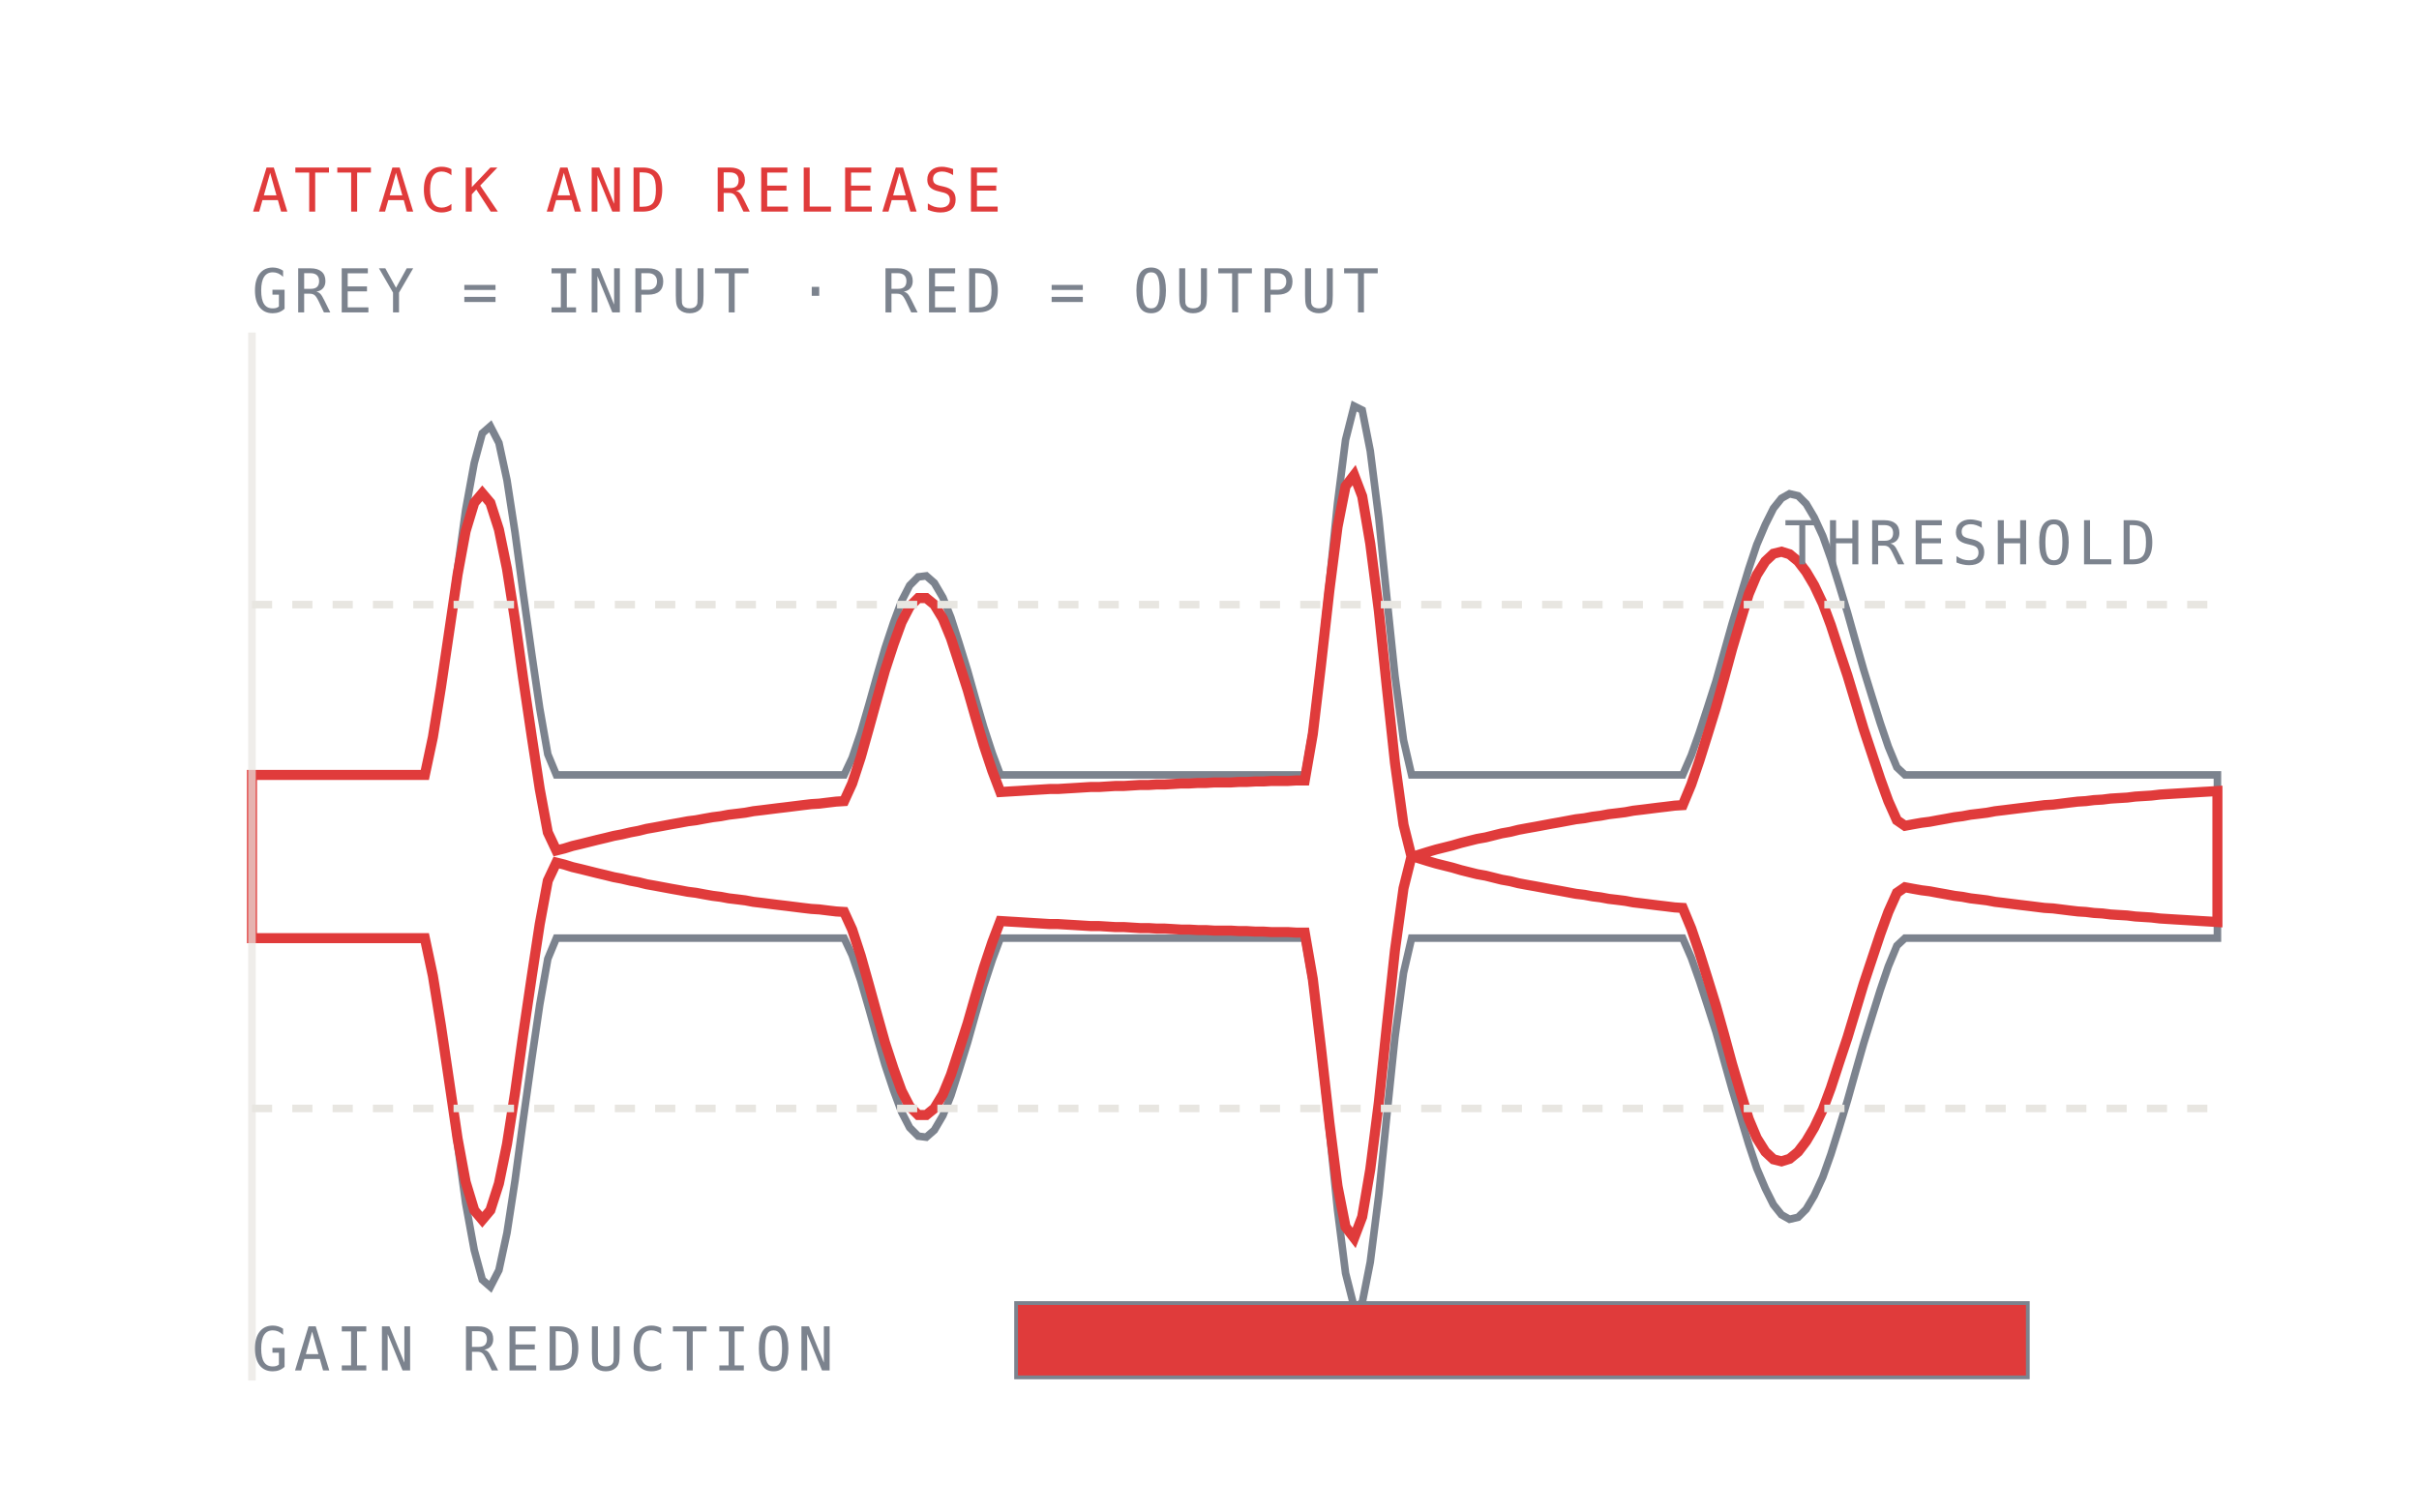
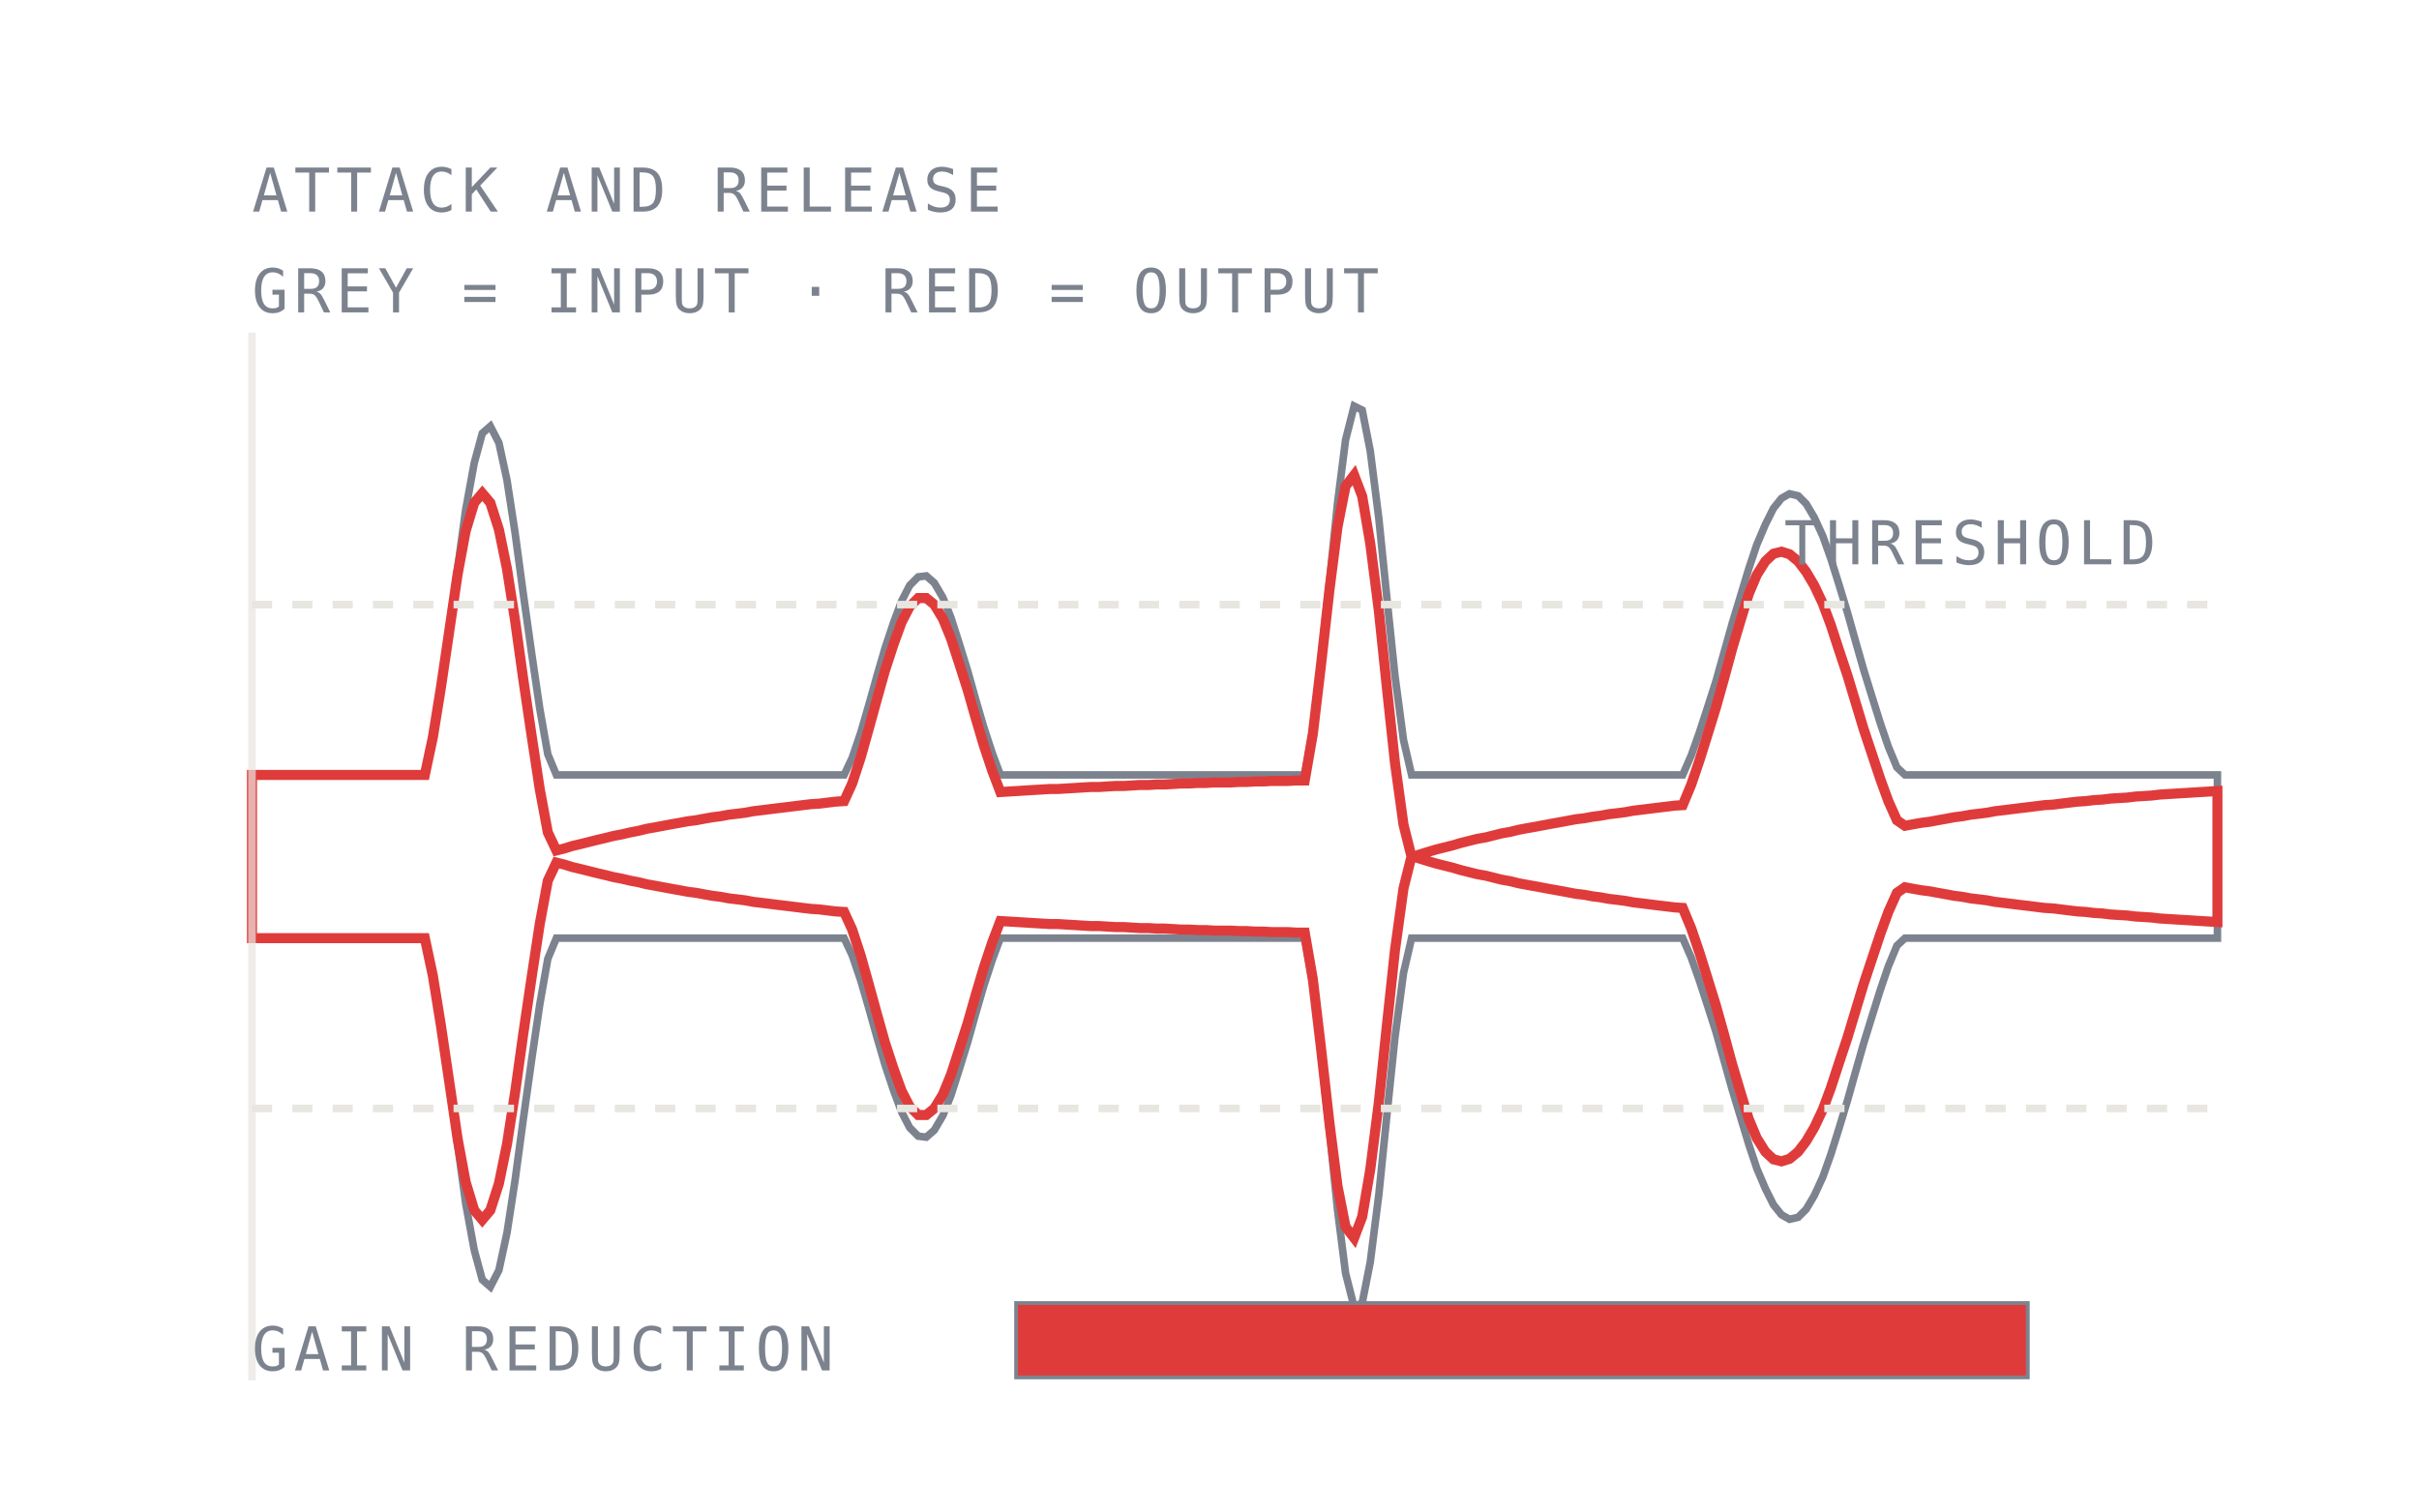
<svg xmlns="http://www.w3.org/2000/svg" class="cp" viewBox="0 0 480 300" width="480" height="300" preserveAspectRatio="xMidYMid meet" fill="none" role="img" aria-label="A compressor's gain reduction lagging behind the signal envelope">
  <style>
.cp text{font-family:ui-monospace,SFMono-Regular,Menlo,monospace;font-size:var(--ulm-anim-fs,12px);letter-spacing:1.1px;fill:var(--ulm-dim,#7C838E);stroke:none}
.cp .hi{fill:var(--ulm-accent,#E03B3B)}
@keyframes cp-play{0%{transform:translateX(0)}100%{transform:translateX(390px)}}
.cp-head{animation:cp-play 6s linear infinite}
@keyframes cp-gr{0.0%{transform:scaleX(0.000)} 2.0%{transform:scaleX(0.000)} 4.0%{transform:scaleX(0.000)} 6.0%{transform:scaleX(0.000)} 8.0%{transform:scaleX(0.000)} 10.0%{transform:scaleX(0.000)} 12.0%{transform:scaleX(0.265)} 14.0%{transform:scaleX(0.377)} 16.0%{transform:scaleX(0.324)} 18.0%{transform:scaleX(0.278)} 20.0%{transform:scaleX(0.246)} 22.0%{transform:scaleX(0.211)} 24.0%{transform:scaleX(0.182)} 26.0%{transform:scaleX(0.156)} 28.0%{transform:scaleX(0.138)} 30.0%{transform:scaleX(0.119)} 32.0%{transform:scaleX(0.102)} 34.0%{transform:scaleX(0.094)} 36.0%{transform:scaleX(0.088)} 38.0%{transform:scaleX(0.078)} 40.0%{transform:scaleX(0.067)} 42.0%{transform:scaleX(0.058)} 44.0%{transform:scaleX(0.050)} 46.0%{transform:scaleX(0.044)} 48.0%{transform:scaleX(0.038)} 50.0%{transform:scaleX(0.032)} 52.0%{transform:scaleX(0.028)} 54.0%{transform:scaleX(0.024)} 56.0%{transform:scaleX(0.203)} 58.0%{transform:scaleX(0.396)} 60.0%{transform:scaleX(0.340)} 62.0%{transform:scaleX(0.292)} 64.0%{transform:scaleX(0.258)} 66.0%{transform:scaleX(0.222)} 68.0%{transform:scaleX(0.191)} 70.0%{transform:scaleX(0.164)} 72.0%{transform:scaleX(0.141)} 74.0%{transform:scaleX(0.124)} 76.0%{transform:scaleX(0.108)} 78.0%{transform:scaleX(0.235)} 80.0%{transform:scaleX(0.298)} 82.0%{transform:scaleX(0.270)} 84.0%{transform:scaleX(0.232)} 86.0%{transform:scaleX(0.199)} 88.0%{transform:scaleX(0.171)} 90.0%{transform:scaleX(0.147)} 92.0%{transform:scaleX(0.130)} 94.0%{transform:scaleX(0.112)} 96.0%{transform:scaleX(0.096)} 98.0%{transform:scaleX(0.082)} 100.0%{transform:scaleX(0.071)}}
.cp-gr{transform-box:fill-box;transform-origin:left;animation:cp-gr 6s linear infinite}
- @media (prefers-reduced-motion: reduce){.cp *{animation:none!important}}
+ @media (prefers-reduced-motion: reduce){.cp *{animation:none!important}.cp-gr{transform:scaleX(0)}}
</style>
  <path d="M50.0 153.8L51.6 153.8L53.3 153.8L54.9 153.8L56.5 153.8L58.2 153.8L59.8 153.8L61.4 153.8L63.1 153.8L64.7 153.8L66.3 153.8L67.9 153.8L69.6 153.8L71.2 153.8L72.8 153.8L74.5 153.8L76.1 153.8L77.7 153.8L79.4 153.8L81.0 153.8L82.6 153.8L84.3 153.8L85.9 146.3L87.5 136.4L89.2 124.9L90.8 112.8L92.4 101.2L94.1 91.9L95.7 86.0L97.3 84.6L99.0 87.9L100.6 95.3L102.2 105.7L103.8 117.6L105.5 129.7L107.1 140.6L108.7 149.7L110.4 153.8L112.0 153.8L113.6 153.8L115.3 153.8L116.9 153.8L118.5 153.8L120.2 153.8L121.8 153.8L123.4 153.8L125.1 153.8L126.7 153.8L128.3 153.8L130.0 153.8L131.6 153.8L133.2 153.8L134.9 153.8L136.5 153.8L138.1 153.8L139.7 153.8L141.4 153.8L143.0 153.8L144.6 153.8L146.3 153.8L147.9 153.8L149.5 153.8L151.2 153.8L152.8 153.8L154.4 153.8L156.1 153.8L157.7 153.8L159.3 153.8L161.0 153.8L162.6 153.8L164.2 153.8L165.9 153.8L167.5 153.8L169.1 150.4L170.8 145.4L172.4 139.9L174.0 134.2L175.6 128.7L177.3 123.6L178.9 119.3L180.5 116.2L182.2 114.5L183.8 114.3L185.4 115.7L187.1 118.6L188.7 122.6L190.3 127.6L192.0 133.1L193.6 138.8L195.2 144.3L196.9 149.5L198.5 153.8L200.1 153.8L201.8 153.8L203.4 153.8L205.0 153.8L206.7 153.8L208.3 153.8L209.9 153.8L211.5 153.8L213.2 153.8L214.8 153.8L216.4 153.8L218.1 153.8L219.7 153.8L221.3 153.8L223.0 153.8L224.6 153.8L226.2 153.8L227.9 153.8L229.5 153.8L231.1 153.8L232.8 153.8L234.4 153.8L236.0 153.8L237.7 153.8L239.3 153.8L240.9 153.8L242.6 153.8L244.2 153.8L245.8 153.8L247.4 153.8L249.1 153.8L250.7 153.8L252.3 153.8L254.0 153.8L255.6 153.8L257.2 153.8L258.9 153.8L260.5 144.6L262.1 131.2L263.8 115.5L265.4 99.9L267.0 87.3L268.7 80.6L270.3 81.4L271.9 89.5L273.6 102.9L275.2 118.7L276.8 134.1L278.5 146.9L280.1 153.8L281.7 153.8L283.3 153.8L285.0 153.8L286.6 153.8L288.2 153.8L289.9 153.8L291.5 153.8L293.1 153.8L294.8 153.8L296.4 153.8L298.0 153.8L299.7 153.8L301.3 153.8L302.9 153.8L304.6 153.8L306.2 153.8L307.8 153.8L309.5 153.8L311.1 153.8L312.7 153.8L314.4 153.8L316.0 153.8L317.6 153.8L319.2 153.8L320.9 153.8L322.5 153.8L324.1 153.8L325.8 153.8L327.4 153.8L329.0 153.8L330.7 153.8L332.3 153.8L333.9 153.8L335.6 149.9L337.2 145.4L338.8 140.5L340.5 135.2L342.1 129.5L343.7 123.8L345.4 118.2L347.0 112.9L348.6 108.1L350.3 104.1L351.9 100.9L353.5 98.9L355.1 98.0L356.8 98.4L358.4 100.0L360.0 102.7L361.7 106.4L363.3 110.9L364.9 116.0L366.6 121.6L368.2 127.3L369.8 132.9L371.5 138.4L373.1 143.5L374.7 148.2L376.4 152.3L378.0 153.8L379.6 153.8L381.3 153.8L382.9 153.8L384.5 153.8L386.2 153.8L387.8 153.8L389.4 153.8L391.0 153.8L392.7 153.8L394.3 153.8L395.9 153.8L397.6 153.8L399.2 153.8L400.8 153.8L402.5 153.8L404.1 153.8L405.7 153.8L407.4 153.8L409.0 153.8L410.6 153.8L412.3 153.8L413.9 153.8L415.5 153.8L417.2 153.8L418.8 153.8L420.4 153.8L422.1 153.8L423.7 153.8L425.3 153.8L426.9 153.8L428.6 153.8L430.2 153.8L431.8 153.8L433.5 153.8L435.1 153.8L436.7 153.8L438.4 153.8L440.0 153.8L440.0 186.2L438.4 186.2L436.7 186.2L435.1 186.2L433.5 186.2L431.8 186.2L430.2 186.2L428.6 186.2L426.9 186.2L425.3 186.2L423.7 186.2L422.1 186.2L420.4 186.2L418.8 186.2L417.2 186.2L415.5 186.2L413.9 186.2L412.3 186.2L410.6 186.2L409.0 186.2L407.4 186.2L405.7 186.2L404.1 186.2L402.5 186.2L400.8 186.2L399.2 186.2L397.6 186.2L395.9 186.2L394.3 186.2L392.7 186.2L391.0 186.2L389.4 186.2L387.8 186.2L386.2 186.2L384.5 186.2L382.9 186.2L381.3 186.2L379.6 186.2L378.0 186.2L376.4 187.7L374.7 191.8L373.1 196.5L371.5 201.6L369.8 207.1L368.2 212.7L366.6 218.4L364.9 224.0L363.3 229.1L361.7 233.6L360.0 237.3L358.4 240.0L356.8 241.6L355.1 242.0L353.5 241.1L351.9 239.1L350.3 235.9L348.6 231.9L347.0 227.1L345.4 221.8L343.7 216.2L342.1 210.5L340.5 204.8L338.8 199.5L337.2 194.6L335.6 190.1L333.9 186.2L332.3 186.2L330.7 186.2L329.0 186.2L327.4 186.2L325.8 186.2L324.1 186.2L322.5 186.2L320.9 186.2L319.2 186.2L317.6 186.2L316.0 186.2L314.4 186.2L312.7 186.2L311.1 186.2L309.5 186.2L307.8 186.2L306.2 186.2L304.6 186.2L302.9 186.2L301.3 186.2L299.7 186.2L298.0 186.2L296.4 186.2L294.8 186.2L293.1 186.2L291.5 186.2L289.9 186.2L288.2 186.2L286.6 186.2L285.0 186.2L283.3 186.2L281.7 186.2L280.1 186.2L278.5 193.1L276.8 205.9L275.2 221.3L273.6 237.1L271.9 250.5L270.3 258.6L268.7 259.4L267.0 252.7L265.4 240.1L263.8 224.5L262.1 208.8L260.5 195.4L258.9 186.2L257.2 186.2L255.6 186.2L254.0 186.2L252.3 186.2L250.7 186.2L249.1 186.2L247.4 186.2L245.8 186.2L244.2 186.2L242.6 186.2L240.9 186.2L239.3 186.2L237.7 186.2L236.0 186.2L234.4 186.2L232.8 186.2L231.1 186.2L229.5 186.2L227.9 186.2L226.2 186.2L224.6 186.2L223.0 186.2L221.3 186.2L219.7 186.2L218.1 186.2L216.4 186.2L214.8 186.2L213.2 186.2L211.5 186.2L209.9 186.2L208.3 186.2L206.7 186.2L205.0 186.2L203.4 186.2L201.8 186.2L200.1 186.2L198.5 186.2L196.9 190.5L195.2 195.7L193.6 201.2L192.0 206.9L190.3 212.4L188.7 217.4L187.1 221.4L185.4 224.3L183.8 225.7L182.2 225.5L180.5 223.8L178.9 220.7L177.3 216.4L175.6 211.3L174.0 205.8L172.4 200.1L170.8 194.6L169.1 189.6L167.5 186.2L165.9 186.2L164.2 186.2L162.6 186.2L161.0 186.2L159.3 186.2L157.7 186.2L156.1 186.2L154.4 186.2L152.8 186.2L151.2 186.2L149.5 186.2L147.9 186.2L146.3 186.2L144.6 186.2L143.0 186.2L141.4 186.2L139.7 186.2L138.1 186.2L136.5 186.2L134.9 186.2L133.2 186.2L131.6 186.2L130.0 186.2L128.3 186.2L126.7 186.2L125.1 186.2L123.4 186.2L121.8 186.2L120.2 186.2L118.5 186.2L116.9 186.2L115.3 186.2L113.6 186.2L112.0 186.2L110.4 186.2L108.7 190.3L107.1 199.4L105.5 210.3L103.8 222.4L102.2 234.3L100.6 244.7L99.0 252.1L97.3 255.4L95.7 254.0L94.1 248.1L92.4 238.8L90.8 227.2L89.2 215.1L87.5 203.6L85.9 193.7L84.3 186.2L82.6 186.2L81.0 186.2L79.4 186.2L77.7 186.2L76.1 186.2L74.5 186.2L72.8 186.2L71.2 186.2L69.6 186.2L67.9 186.2L66.3 186.2L64.7 186.2L63.1 186.2L61.4 186.2L59.8 186.2L58.2 186.2L56.5 186.2L54.9 186.2L53.3 186.2L51.6 186.2L50.0 186.2Z" stroke="var(--ulm-dim,#7C838E)" stroke-width="1.5" />
  <path d="M50.0 153.8L51.6 153.8L53.3 153.8L54.9 153.8L56.5 153.8L58.2 153.8L59.8 153.8L61.4 153.8L63.1 153.8L64.7 153.8L66.3 153.8L67.9 153.8L69.6 153.8L71.2 153.8L72.8 153.8L74.5 153.8L76.1 153.8L77.7 153.8L79.4 153.8L81.0 153.8L82.6 153.8L84.3 153.8L85.9 146.3L87.5 136.4L89.2 124.9L90.8 114.0L92.4 105.4L94.1 99.8L95.7 97.9L97.3 99.8L99.0 105.1L100.6 112.9L102.2 123.1L103.8 134.6L105.5 146.1L107.1 156.6L108.7 165.2L110.4 168.8L112.0 168.4L113.6 167.9L115.3 167.5L116.9 167.1L118.5 166.7L120.2 166.3L121.8 165.9L123.4 165.6L125.1 165.2L126.7 164.9L128.3 164.5L130.0 164.2L131.6 163.9L133.2 163.6L134.9 163.3L136.5 163.0L138.1 162.8L139.7 162.5L141.4 162.2L143.0 162.0L144.6 161.7L146.3 161.5L147.9 161.3L149.5 161.0L151.2 160.8L152.8 160.6L154.4 160.4L156.1 160.2L157.7 160.0L159.3 159.8L161.0 159.6L162.6 159.5L164.2 159.3L165.9 159.1L167.5 159.0L169.1 155.5L170.8 150.3L172.4 144.6L174.0 138.8L175.6 133.1L177.3 127.9L178.9 123.5L180.5 120.4L182.2 118.7L183.8 118.7L185.4 120.0L187.1 122.8L188.7 126.7L190.3 131.6L192.0 136.9L193.6 142.5L195.2 147.9L196.9 153.0L198.5 157.2L200.1 157.1L201.8 157.0L203.4 156.9L205.0 156.8L206.7 156.7L208.3 156.6L209.9 156.6L211.5 156.5L213.2 156.4L214.8 156.3L216.4 156.2L218.1 156.2L219.7 156.1L221.3 156.0L223.0 156.0L224.6 155.9L226.2 155.8L227.9 155.8L229.5 155.7L231.1 155.7L232.8 155.6L234.4 155.5L236.0 155.5L237.7 155.4L239.3 155.4L240.9 155.3L242.6 155.3L244.2 155.3L245.8 155.2L247.4 155.2L249.1 155.1L250.7 155.1L252.3 155.0L254.0 155.0L255.6 155.0L257.2 154.9L258.9 154.9L260.5 145.7L262.1 132.2L263.8 117.1L265.4 104.6L267.0 96.5L268.7 94.3L270.3 98.5L271.9 107.9L273.6 121.2L275.2 136.5L276.8 151.4L278.5 163.7L280.1 170.1L281.7 169.6L283.3 169.1L285.0 168.6L286.6 168.2L288.2 167.8L289.9 167.3L291.5 166.9L293.1 166.5L294.8 166.2L296.4 165.8L298.0 165.4L299.7 165.1L301.3 164.7L302.9 164.4L304.6 164.1L306.2 163.8L307.8 163.5L309.5 163.2L311.1 162.9L312.7 162.6L314.4 162.4L316.0 162.1L317.6 161.9L319.2 161.6L320.9 161.4L322.5 161.2L324.1 160.9L325.8 160.7L327.4 160.5L329.0 160.3L330.7 160.1L332.3 159.9L333.9 159.8L335.6 155.7L337.2 151.0L338.8 145.9L340.5 140.4L342.1 134.7L343.7 128.8L345.4 123.1L347.0 117.9L348.6 114.1L350.3 111.4L351.9 109.9L353.5 109.5L355.1 110.0L356.8 111.4L358.4 113.5L360.0 116.2L361.7 119.8L363.3 124.1L364.9 129.0L366.6 134.1L368.2 139.4L369.8 144.7L371.5 149.8L373.1 154.6L374.7 159.0L376.4 162.8L378.0 163.9L379.6 163.6L381.3 163.3L382.9 163.1L384.5 162.8L386.2 162.5L387.8 162.2L389.4 162.0L391.0 161.7L392.7 161.5L394.3 161.3L395.9 161.0L397.6 160.8L399.2 160.6L400.8 160.4L402.5 160.2L404.1 160.0L405.7 159.8L407.4 159.7L409.0 159.5L410.6 159.3L412.3 159.1L413.9 159.0L415.5 158.8L417.2 158.7L418.8 158.5L420.4 158.4L422.1 158.3L423.7 158.1L425.3 158.0L426.9 157.9L428.6 157.7L430.2 157.6L431.8 157.5L433.5 157.4L435.1 157.3L436.7 157.2L438.4 157.1L440.0 157.0L440.0 183.0L438.4 182.9L436.7 182.8L435.1 182.7L433.5 182.6L431.8 182.5L430.2 182.4L428.6 182.3L426.9 182.1L425.3 182.0L423.7 181.9L422.1 181.7L420.4 181.6L418.8 181.5L417.2 181.3L415.5 181.2L413.9 181.0L412.3 180.9L410.6 180.7L409.0 180.5L407.4 180.3L405.7 180.2L404.1 180.0L402.5 179.8L400.8 179.6L399.2 179.4L397.6 179.2L395.9 179.0L394.3 178.7L392.7 178.5L391.0 178.3L389.4 178.0L387.8 177.8L386.2 177.5L384.5 177.2L382.9 176.9L381.3 176.7L379.6 176.4L378.0 176.1L376.4 177.2L374.7 181.0L373.1 185.4L371.5 190.2L369.8 195.3L368.2 200.6L366.6 205.9L364.9 211.0L363.3 215.9L361.7 220.2L360.0 223.8L358.4 226.5L356.8 228.6L355.1 230.0L353.5 230.5L351.9 230.1L350.3 228.6L348.6 225.9L347.0 222.1L345.4 216.9L343.7 211.2L342.1 205.3L340.5 199.6L338.8 194.1L337.2 189.0L335.6 184.3L333.9 180.2L332.3 180.1L330.7 179.9L329.0 179.7L327.4 179.5L325.8 179.3L324.1 179.1L322.5 178.8L320.9 178.6L319.2 178.4L317.6 178.1L316.0 177.9L314.4 177.6L312.7 177.4L311.1 177.1L309.5 176.8L307.8 176.5L306.2 176.2L304.6 175.9L302.9 175.6L301.3 175.3L299.7 174.9L298.0 174.6L296.4 174.2L294.8 173.8L293.1 173.5L291.5 173.1L289.9 172.7L288.2 172.2L286.6 171.8L285.0 171.4L283.3 170.9L281.7 170.4L280.1 169.9L278.5 176.3L276.8 188.6L275.2 203.5L273.6 218.8L271.9 232.1L270.3 241.5L268.7 245.7L267.0 243.5L265.4 235.4L263.8 222.9L262.1 207.8L260.5 194.3L258.9 185.1L257.2 185.1L255.6 185.0L254.0 185.0L252.3 185.0L250.7 184.9L249.1 184.9L247.4 184.8L245.8 184.8L244.2 184.7L242.6 184.7L240.9 184.7L239.3 184.6L237.7 184.6L236.0 184.5L234.4 184.5L232.8 184.4L231.1 184.3L229.5 184.3L227.9 184.2L226.2 184.2L224.6 184.1L223.0 184.0L221.3 184.0L219.7 183.9L218.1 183.8L216.4 183.8L214.8 183.7L213.2 183.6L211.5 183.5L209.9 183.4L208.3 183.4L206.7 183.3L205.0 183.2L203.4 183.1L201.8 183.0L200.1 182.9L198.5 182.8L196.9 187.0L195.2 192.1L193.6 197.5L192.0 203.1L190.3 208.4L188.7 213.3L187.1 217.2L185.4 220.0L183.8 221.3L182.2 221.3L180.5 219.6L178.9 216.5L177.3 212.1L175.6 206.9L174.0 201.2L172.4 195.4L170.8 189.7L169.1 184.5L167.5 181.0L165.9 180.9L164.2 180.7L162.6 180.5L161.0 180.4L159.3 180.2L157.7 180.0L156.1 179.8L154.4 179.6L152.8 179.4L151.2 179.2L149.5 179.0L147.9 178.7L146.3 178.5L144.6 178.3L143.0 178.0L141.4 177.8L139.7 177.5L138.1 177.2L136.5 177.0L134.9 176.7L133.2 176.4L131.6 176.1L130.0 175.8L128.3 175.5L126.7 175.1L125.1 174.8L123.4 174.4L121.8 174.1L120.2 173.7L118.5 173.3L116.9 172.9L115.3 172.5L113.6 172.1L112.0 171.6L110.4 171.2L108.7 174.8L107.1 183.4L105.5 193.9L103.8 205.4L102.2 216.9L100.6 227.1L99.0 234.9L97.3 240.2L95.7 242.1L94.1 240.2L92.4 234.6L90.8 226.0L89.2 215.1L87.5 203.6L85.9 193.7L84.3 186.2L82.6 186.2L81.0 186.2L79.4 186.2L77.7 186.2L76.1 186.2L74.5 186.2L72.8 186.2L71.2 186.2L69.6 186.2L67.9 186.2L66.3 186.2L64.7 186.2L63.1 186.2L61.4 186.2L59.8 186.2L58.2 186.2L56.5 186.2L54.9 186.2L53.3 186.2L51.6 186.2L50.0 186.2Z" stroke="var(--ulm-accent,#E03B3B)" stroke-width="2" />
  <path d="M50 120H440M50 220H440" stroke="var(--ulm-line,#E8E6E1)" stroke-width="1.5" stroke-dasharray="4 4" />
  <text x="354" y="112">THRESHOLD</text>
  <path class="cp-head" d="M50 66V274" stroke="var(--ulm-line,#E8E6E1)" stroke-width="1.5" opacity="0.7" />
-   <text x="50" y="42" class="hi">ATTACK AND RELEASE</text>
+   <text x="50" y="42">ATTACK AND RELEASE</text>
  <text x="50" y="62">GREY = INPUT · RED = OUTPUT</text>
  <g transform="translate(50 268)">
    <text x="0" y="4">GAIN REDUCTION</text>
    <rect x="152" y="-9" width="200" height="14" stroke="var(--ulm-dim,#7C838E)" stroke-width="1.5" />
    <rect class="cp-gr" x="152" y="-9" width="200" height="14" fill="var(--ulm-accent,#E03B3B)" stroke="none" />
  </g>
</svg>
